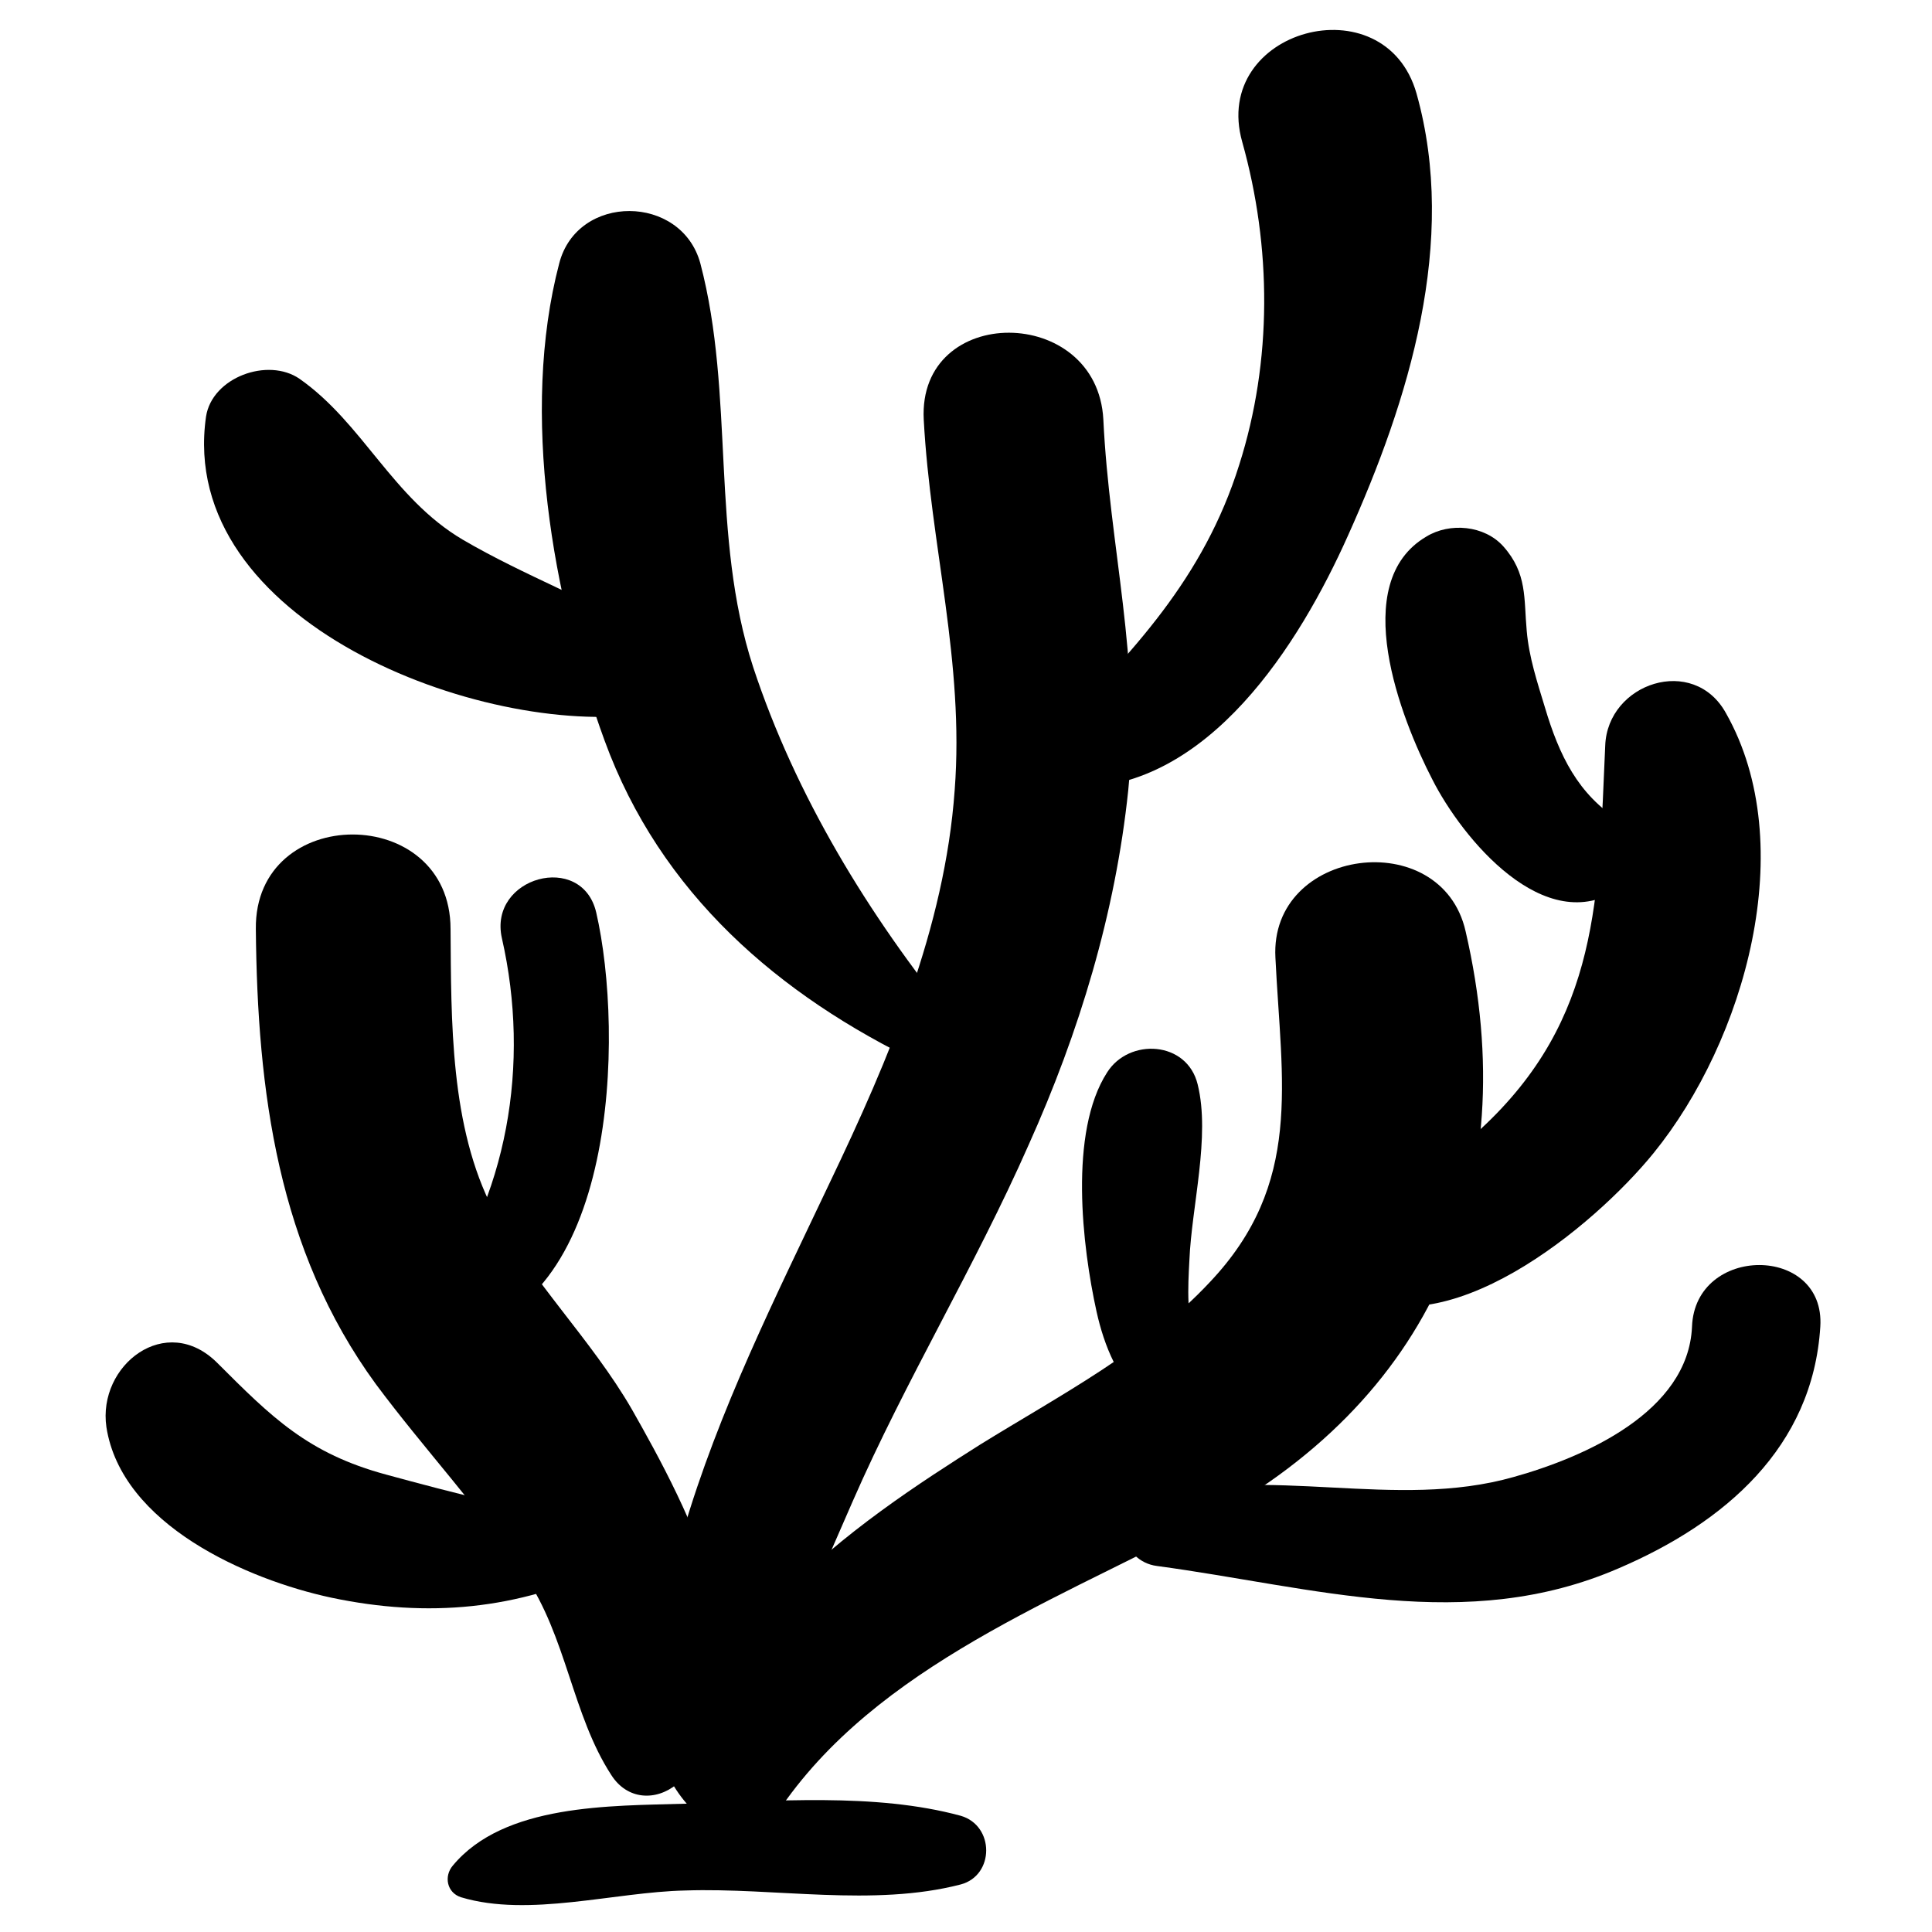
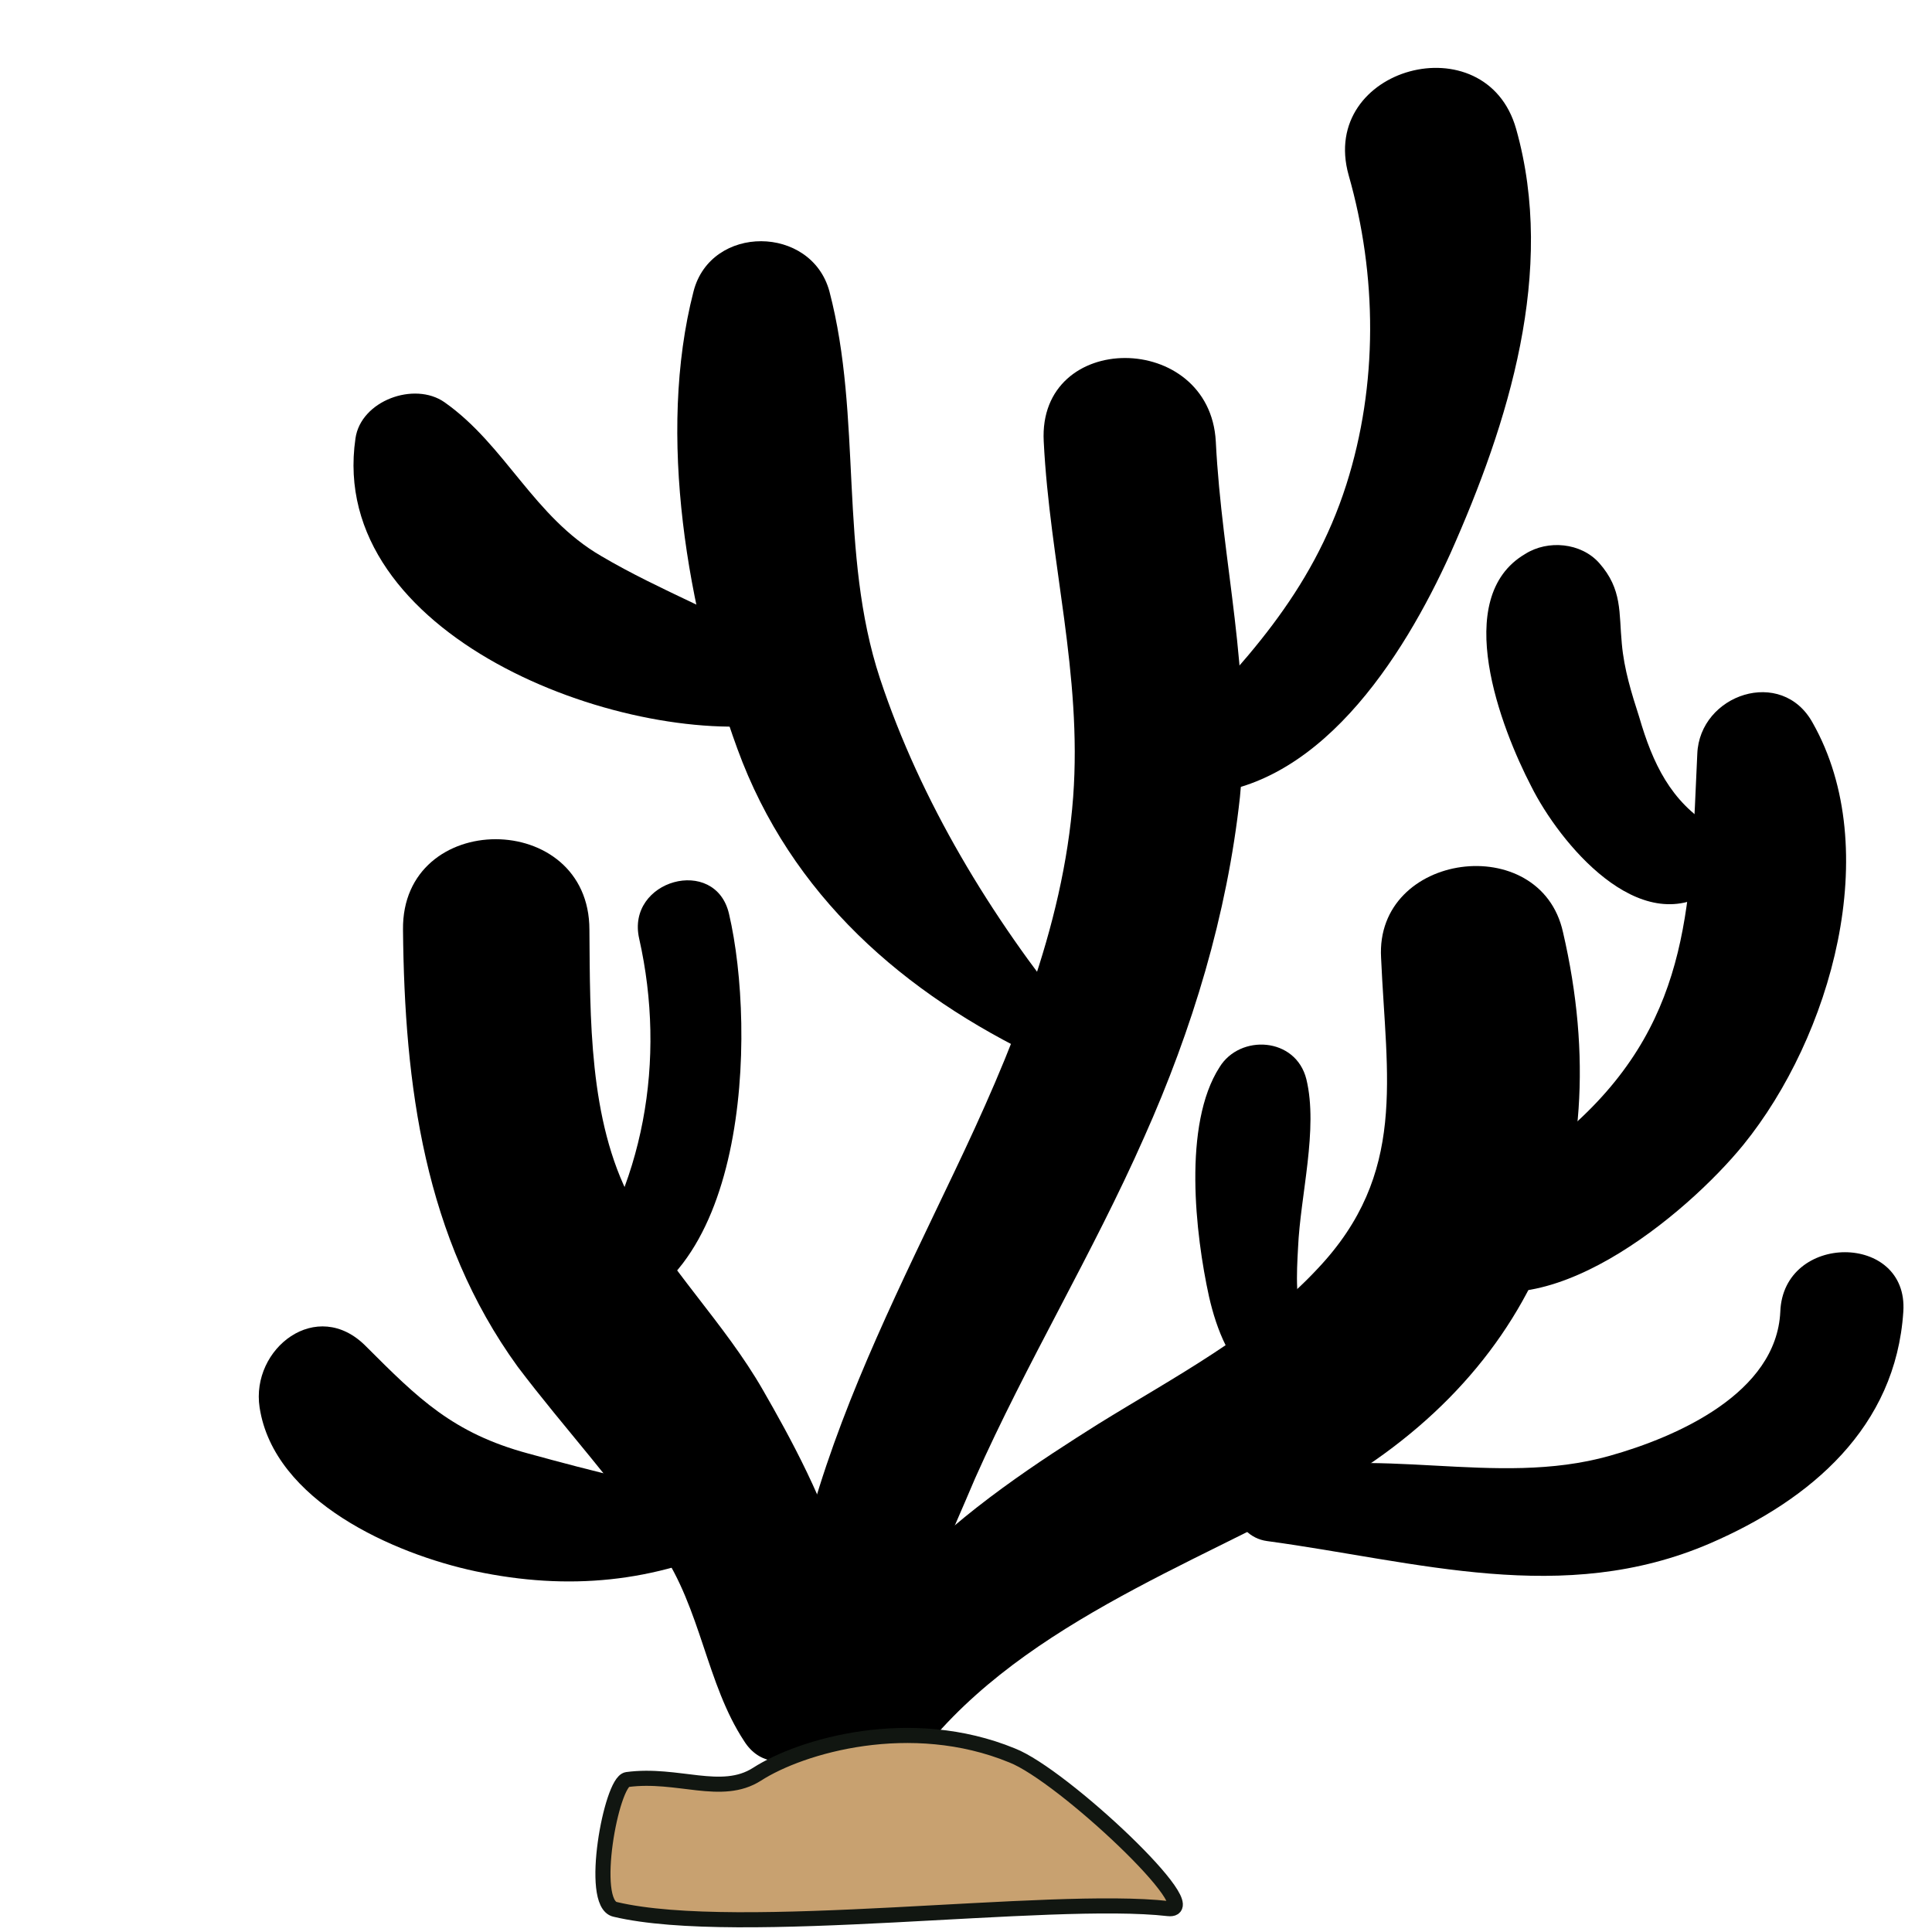
<svg xmlns="http://www.w3.org/2000/svg" version="1.2" viewBox="0 0 256 256">
-   <style />
-   <path d="m89.7 236.4c14.9-12 1.1-37.2-6-49.7-5.4-9.3-13.2-16.8-18.3-26.3-5.8-11.1-5.6-25.2-5.7-37.3 0-16.7-26-16.7-25.8 0 0.2 21.5 2.9 42.5 15.9 60.3 6.4 8.6 13.7 16.4 19.7 25.3 5.6 8.2 6.3 18.5 11.5 26.5 2.1 3.3 5.9 3.5 8.7 1.2z" />
-   <path d="m59.7 176.9c22.2-2.9 23-40 19.3-56-1.9-8.1-14.3-4.7-12.5 3.4 3.8 16.7 0.8 34.4-9.4 48.1-1.3 1.7 0.4 4.8 2.6 4.5z" />
-   <path d="m78.7 201.5c-9.1-1.2-18.7-3.7-27.5-6.1-10.4-2.8-15.2-7.6-22.4-14.8-6.8-6.8-15.9 0.3-14.7 8.5 2 12.9 18.6 20.2 29.8 22.6 12.8 2.7 24.7 1.6 36.5-4 3.3-1.6 1.2-5.8-1.7-6.2z" />
-   <path d="m98.4 238.1c2.4-4.6 3-9.7 4.7-14.7 2.7-8.4 6.4-16.4 9.9-24.5 7-16 16.2-31.1 23.3-47.2 6.7-14.9 11.5-30.7 13.2-47 1.7-17.1-2.5-32.3-3.3-49.1-0.8-15.3-24.6-15.4-23.8 0 0.9 16.7 5.4 32.1 4.1 49.1-1.3 18.2-8.7 35.6-16.5 51.9-7.2 15.2-14.8 30.3-19.5 46.4-3.2 10.8-7.7 26.6 0.5 36 2 2.3 6.1 1.7 7.4-0.9z" />
-   <path d="m126.4 135.2c-11.3-13.9-21-29.8-26.6-46.8-5.7-17.5-2.4-36-7-53.5-2.5-9.2-16.3-9.3-18.7 0-5.2 19.8-0.9 44.3 6 63.2 7.4 20.3 23.1 33.8 41.9 42.8 3.8 1.8 7-2.5 4.4-5.7z" />
-   <path d="m86.7 84.5c-8.2-4.9-17.2-8.2-25.4-13-9.3-5.5-13.2-15.4-21.6-21.3-4.2-2.9-11.6-0.2-12.4 5-3.9 27.2 36.6 42.5 58.1 39.4 5-0.7 5-7.8 1.3-10.1z" />
-   <path d="m142.4 104.4c17.8 0.1 29.8-19.1 36.2-33.4 8.1-18 14.6-39 9.1-58.6-4.2-14.8-27.3-8.5-23.1 6.4 3.9 13.9 4 29-0.4 42.8-4.7 15-14.1 24.8-24.8 35.7-2.6 2.6-0.7 7.1 3 7.1z" />
-   <path d="m101.8 242.1c12.3-20.3 36.8-29.4 56.9-40 31-16.2 43.4-44.6 35.5-78.7-3.2-14.1-26-11.1-25.2 3.5 0.8 16.6 3.7 29.9-8.7 43-8.5 9.1-19.9 15-30.4 21.5-15.5 9.8-43.2 27.8-35.8 49.7 1.2 3.4 5.7 4.3 7.7 1z" />
-   <path d="m178.1 170.9c13.2 8.3 33.2-8.5 41-18.1 12.1-14.9 19.5-40.8 9.6-58.3-4.3-7.8-15.7-4-16 4.3-0.9 20-0.7 36.2-16.5 50.8-2.6 2.4-29.2 14.4-18.1 21.3z" />
-   <path d="m160.1 184.7c0.8-2.4-0.8-4.4-1.6-6.6-1.3-3.5-1.1-7.4-0.9-11.1 0.3-7.2 2.8-16.4 1.1-23.3-1.4-5.8-9.1-6.2-12-1.6-5.1 7.9-3.3 23.1-1.4 31.7 1 4.5 2.9 9.3 6.6 12.2 2.4 2 7 2.3 8.2-1.3z" />
-   <path d="m153.3 207.5c20.8 2.8 40.9 9.1 61.2 0.3 14-6 25.7-16 26.7-32 0.7-10.9-16.6-10.9-17 0-0.5 11.3-14.3 17.3-23.6 19.9-15.8 4.5-32.4-1.7-48.5 2.8-5.4 1.5-3.6 8.4 1.2 9z" />
-   <path d="m214.7 108.8c-5.6-3.5-8.1-8.7-10-15.1-1-3.3-2.1-6.6-2.4-10.1-0.4-4.3 0.1-7.6-3.1-11.2-2.5-2.8-7.1-3.2-10.2-1.3-10.4 6.1-3.4 24.1 0.8 32.2 3.9 7.7 14.9 21.2 24.9 14.4 3.2-2.2 3.4-6.7 0-8.9z" />
-   <path d="m61.1 251.4c9 2.7 20.3-0.7 29.7-0.9 11.9-0.4 24.9 2.2 36.5-0.8 4.5-1.2 4.5-7.8 0-9.1-11.4-3.1-24.8-1.9-36.5-1.6-9.9 0.3-24 0-30.8 8.2-1.2 1.4-0.8 3.6 1.1 4.2z" />
+   <path d="m106.9 231.9c14.3-11.5 1.1-35.7-5.8-47.7-5.1-8.9-12.6-16.1-17.5-25.2-5.6-10.6-5.4-24.2-5.5-35.8 0-16-24.9-16-24.7 0 0.2 20.6 2.8 40.8 15.2 57.9 6.2 8.2 13.2 15.7 18.9 24.2 5.4 7.9 6.1 17.8 11.1 25.4 2 3.2 5.6 3.4 8.3 1.2z" />
+   <path d="m78.1 174.8c21.3-2.8 22.1-38.3 18.5-53.7-1.8-7.8-13.7-4.5-11.9 3.3 3.6 16 0.7 33-9.1 46.1-1.2 1.6 0.4 4.6 2.5 4.3z" />
+   <path d="m96.4 198.4c-8.8-1.1-18-3.5-26.4-5.8-10-2.7-14.6-7.3-21.5-14.2-6.5-6.6-15.3 0.3-14.1 8.1 1.9 12.4 17.8 19.4 28.6 21.7 12.3 2.6 23.7 1.5 35-3.8 3.1-1.6 1.1-5.6-1.6-6z" />
+   <path d="m115.2 233.5c2.3-4.4 2.9-9.3 4.6-14.1 2.5-8 6.1-15.7 9.4-23.5 6.8-15.3 15.6-29.8 22.4-45.2 6.4-14.3 11-29.5 12.7-45.1 1.6-16.4-2.4-31-3.2-47.1-0.8-14.7-23.6-14.8-22.8 0 0.8 16 5.1 30.8 3.9 47.1-1.3 17.4-8.3 34.1-15.8 49.8-6.9 14.5-14.2 29-18.7 44.5-3.1 10.3-7.4 25.5 0.4 34.5 2 2.2 5.9 1.6 7.1-0.9z" />
+   <path d="m142.1 134.8c-10.8-13.3-20.1-28.6-25.5-44.9-5.5-16.7-2.3-34.5-6.7-51.3-2.4-8.8-15.7-8.9-18 0-4.9 19-0.8 42.5 5.8 60.6 7.1 19.5 22.1 32.5 40.2 41.1 3.6 1.7 6.7-2.4 4.2-5.5z" />
+   <path d="m104 86.2c-7.8-4.7-16.5-7.9-24.3-12.5-9-5.2-12.7-14.7-20.8-20.4-4-2.8-11.1-0.2-11.8 4.8-3.8 26.1 35.1 40.8 55.7 37.8 4.8-0.7 4.8-7.5 1.2-9.7z" />
+   <path d="m157.4 105.3c17.1 0.1 28.6-18.3 34.8-32 7.7-17.3 14-37.4 8.7-56.2-4-14.2-26.2-8.2-22.2 6.1 3.8 13.3 3.9 27.8-0.3 41-4.6 14.4-13.6 23.8-23.8 34.3-2.5 2.5-0.7 6.8 2.8 6.8z" />
+   <path d="m118.5 237.4c11.8-19.5 35.3-28.2 54.6-38.4 29.7-15.5 41.6-42.8 34-75.5-3-13.5-24.9-10.6-24.1 3.4 0.7 15.9 3.5 28.6-8.4 41.2-8.1 8.7-19.1 14.4-29.1 20.6-14.9 9.4-41.5 26.7-34.4 47.7 1.2 3.3 5.5 4.1 7.4 1z" />
+   <path d="m191.7 169.1c12.6 7.9 31.8-8.2 39.3-17.4 11.6-14.3 18.7-39.1 9.2-55.9-4.1-7.5-15-3.8-15.3 4.1-0.9 19.2-0.7 34.7-15.9 48.7-2.5 2.3-28 13.9-17.3 20.5z" />
+   <path d="m174.4 182.3c0.8-2.3-0.7-4.2-1.5-6.3-1.3-3.4-1.1-7.1-0.9-10.7 0.3-6.9 2.7-15.7 1.1-22.3-1.4-5.6-8.8-6-11.5-1.6-4.9 7.6-3.2 22.2-1.4 30.4 1 4.4 2.8 9 6.4 11.8 2.3 1.9 6.7 2.2 7.8-1.3z" />
+   <path d="m167.9 204.2c19.9 2.7 39.2 8.7 58.7 0.3 13.4-5.8 24.6-15.4 25.6-30.7 0.7-10.5-15.9-10.5-16.3 0-0.5 10.8-13.7 16.6-22.6 19.1-15.2 4.3-31.1-1.7-46.6 2.6-5.1 1.5-3.4 8.1 1.2 8.7z" />
+   <path d="m226.8 109.5c-5.4-3.3-7.8-8.3-9.6-14.5-1-3.1-2-6.3-2.3-9.7-0.4-4.1 0.1-7.2-3-10.7-2.4-2.7-6.8-3.1-9.8-1.2-9.9 5.8-3.2 23.1 0.8 30.8 3.7 7.4 14.3 20.4 23.9 13.8 3.1-2.1 3.2-6.4 0-8.5z" />
+   <path d="m83.1 235.8c6.7-0.9 12.5 2.3 17.2-0.7 5.9-3.8 20.4-8 33.8-2.5 6.7 2.6 26.1 20.9 20.7 20.3-15.7-1.8-56.9 4-73.3 0.1-3.5-0.8-0.5-16.9 1.6-17.2z" style="fill:#c8a170;stroke:#111611;stroke-miterlimit:100;stroke-width:2" />
</svg>
